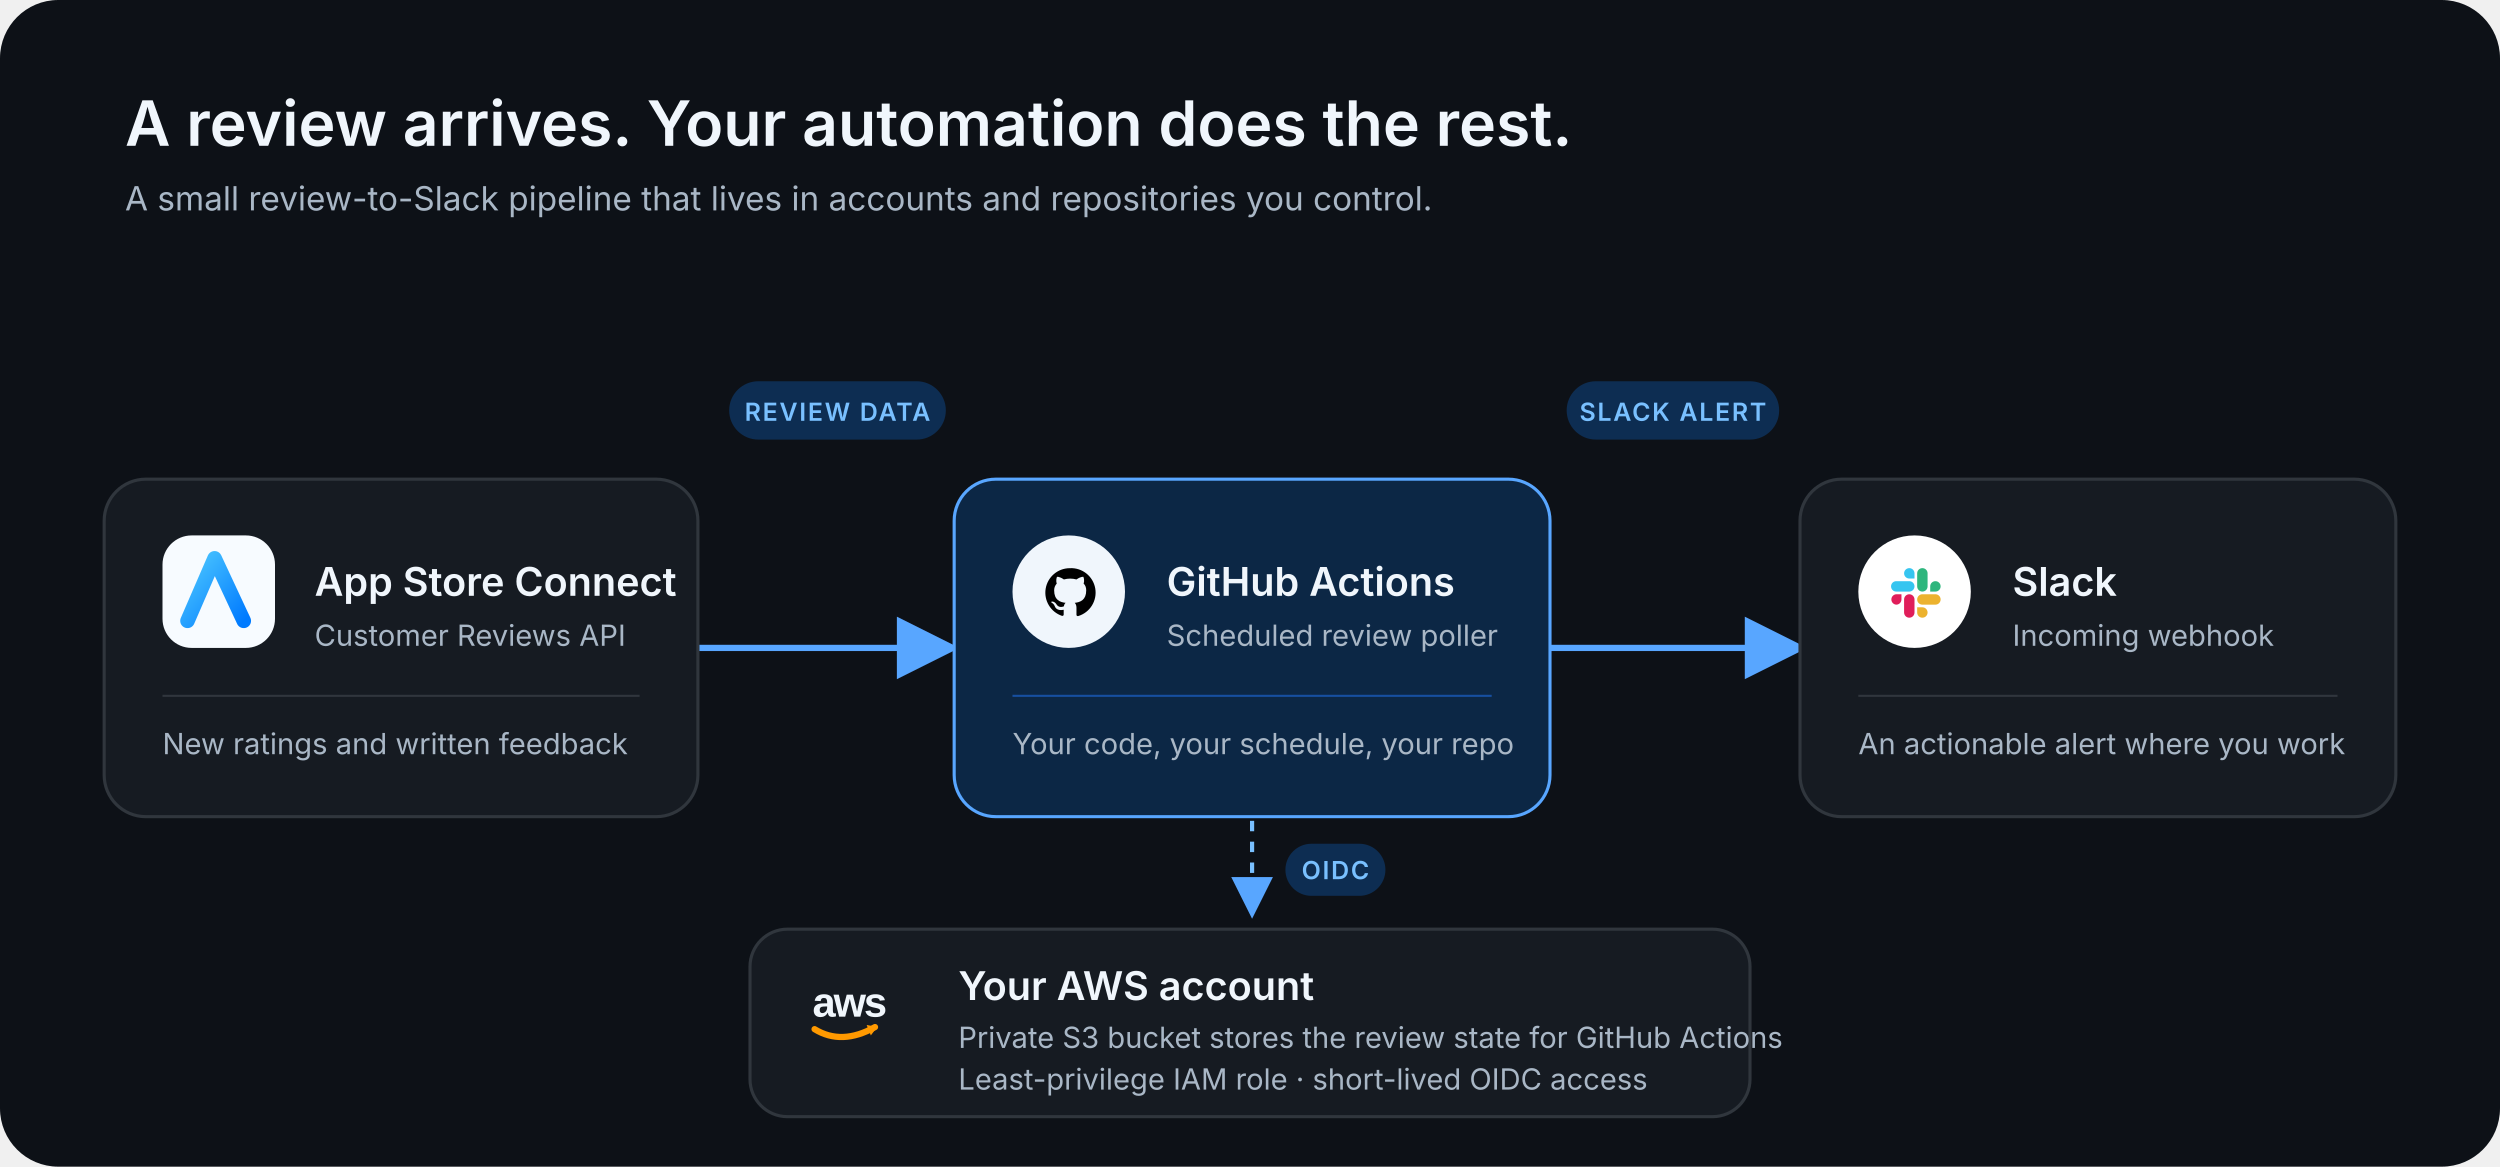
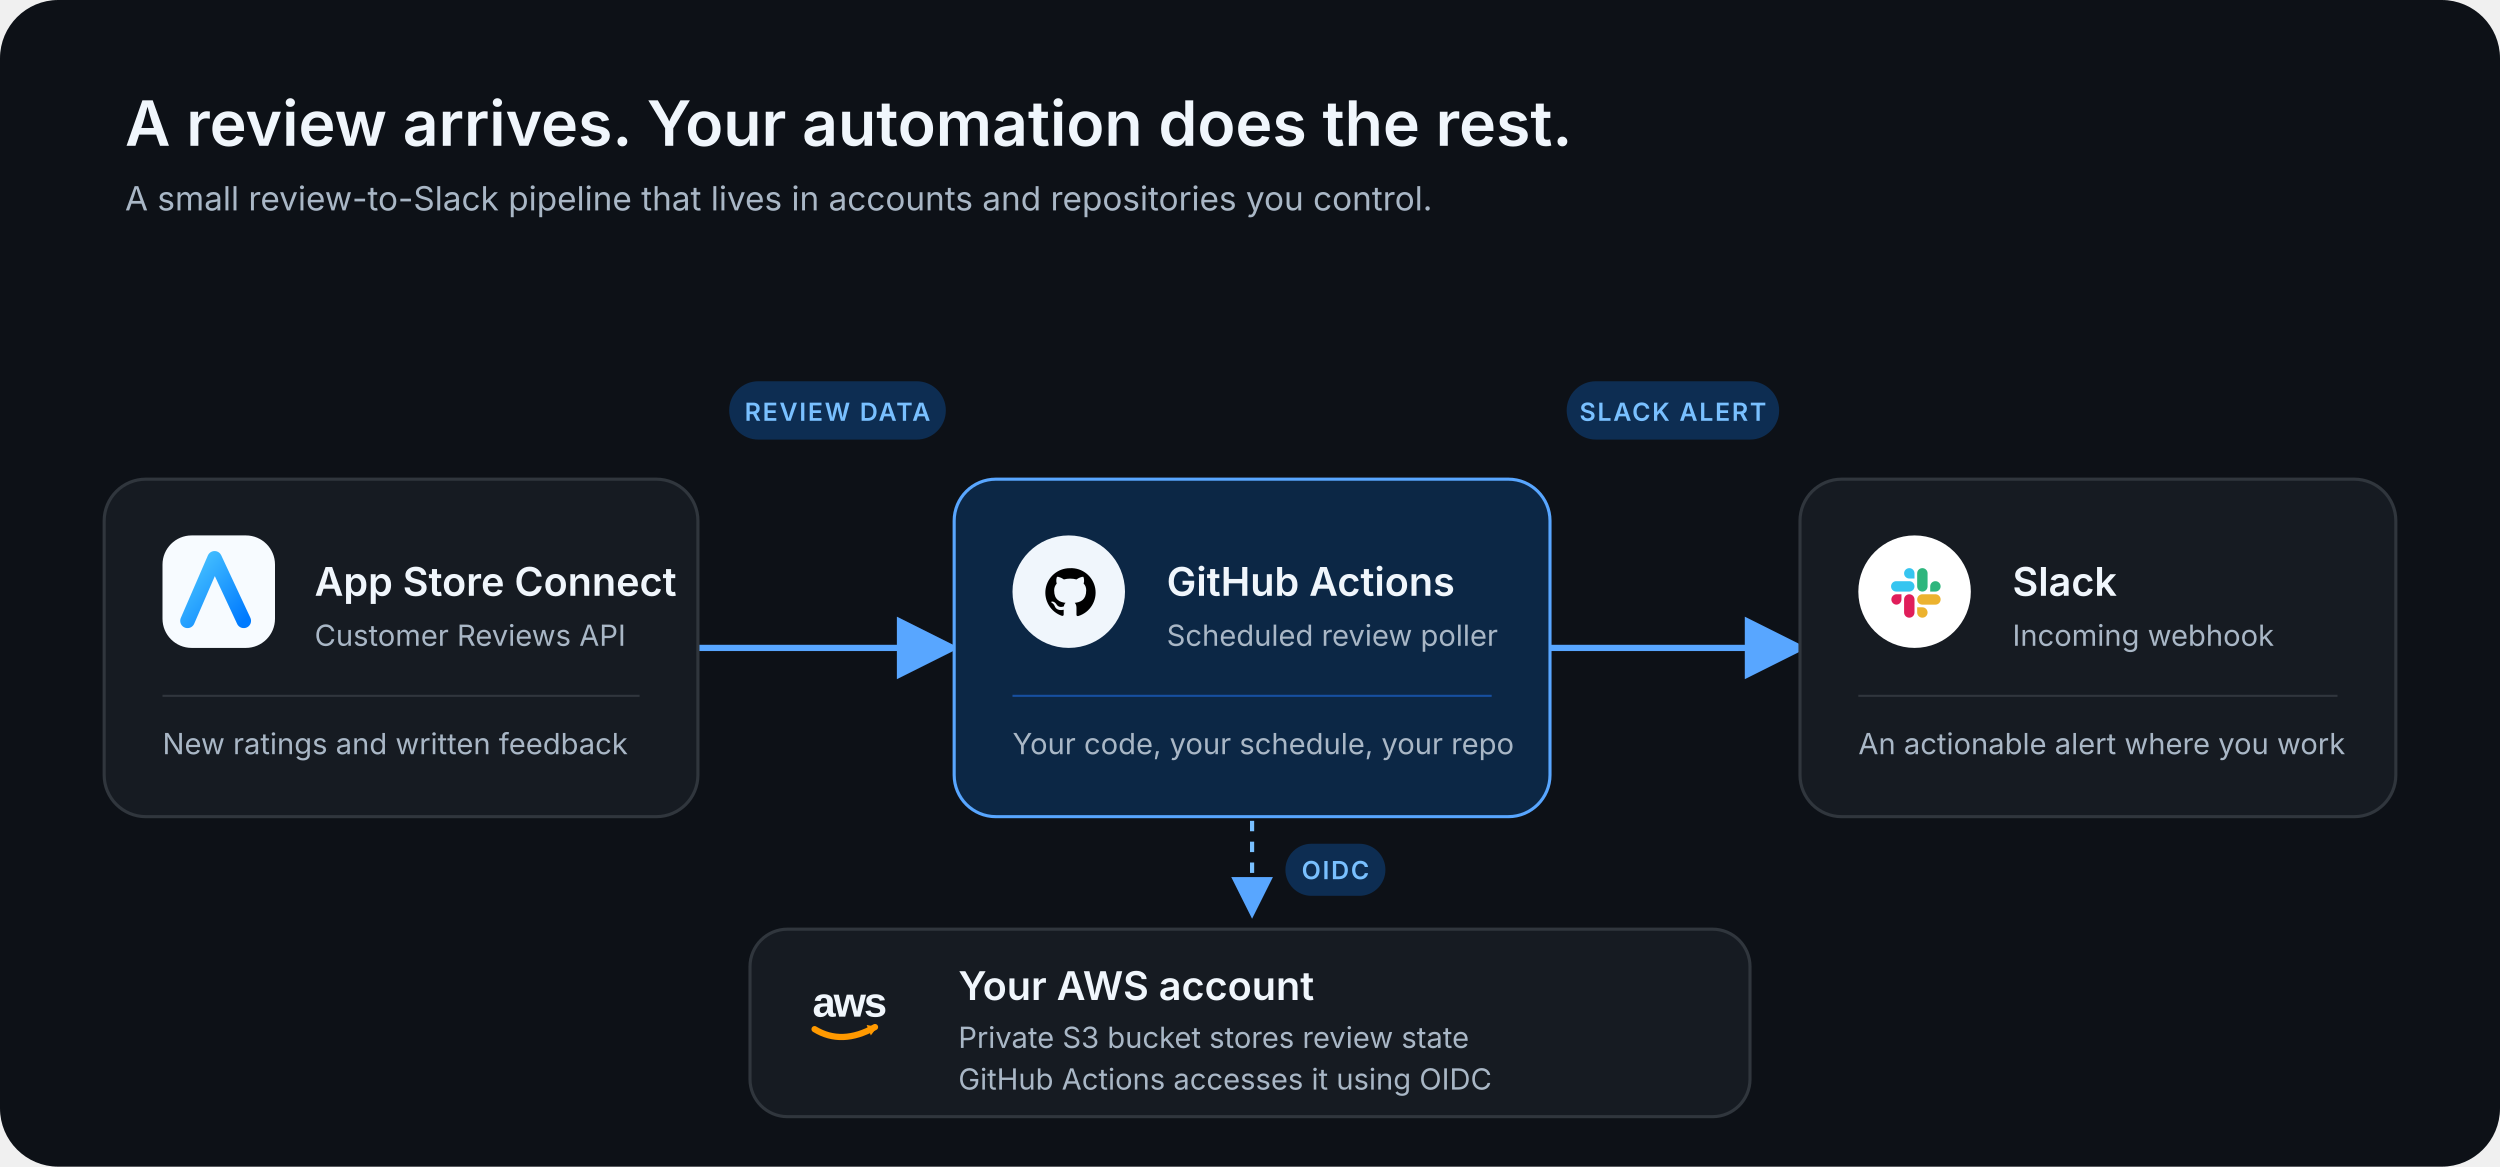
- <svg xmlns="http://www.w3.org/2000/svg" viewBox="0 0 1200 560" role="img" aria-labelledby="title description">
+ <svg xmlns="http://www.w3.org/2000/svg" width="1200" height="560" viewBox="0 0 1200 560" role="img" aria-labelledby="title description">
  <style>
    .title { font: 600 30px -apple-system, BlinkMacSystemFont, "Segoe UI", sans-serif; fill: #f0f6fc; }
    .sub { font: 400 16px -apple-system, BlinkMacSystemFont, "Segoe UI", sans-serif; fill: #a9b7c6; }
    .card { fill: #161b22; stroke: #30363d; stroke-width: 1.5; }
    .action-card { fill: #0c2745; stroke: #58a6ff; stroke-width: 1.5; }
    .label { font: 600 19px -apple-system, BlinkMacSystemFont, "Segoe UI", sans-serif; fill: #f0f6fc; }
    .detail { font: 400 14px -apple-system, BlinkMacSystemFont, "Segoe UI", sans-serif; fill: #a9b7c6; }
    .note { font: 600 12px -apple-system, BlinkMacSystemFont, "Segoe UI", sans-serif; letter-spacing: 0.8px; fill: #79c0ff; }
  </style>
  <defs>
    <linearGradient id="connect-blue" x1="0" x2="1" y1="0" y2="1">
      <stop offset="0" stop-color="#4cc7ff" />
      <stop offset="1" stop-color="#007aff" />
    </linearGradient>
    <marker id="arrow" markerWidth="10" markerHeight="10" refX="8.5" refY="5" orient="auto">
      <path d="M0 0L10 5L0 10Z" fill="#58a6ff" />
    </marker>
    <g id="github" fill="currentColor">
      <path d="M12 .7A11.3 11.3 0 0 0 8.4 22.7c.6.1.8-.3.8-.6v-2.2c-3.3.7-4-1.4-4-1.4-.5-1.4-1.3-1.7-1.3-1.7-1.1-.7.1-.7.1-.7 1.2.1 1.8 1.2 1.8 1.2 1.1 1.8 2.8 1.3 3.5 1 .1-.8.4-1.3.8-1.6-2.6-.3-5.3-1.3-5.3-5.8 0-1.3.5-2.3 1.2-3.1-.1-.3-.5-1.5.1-3.1 0 0 1-.3 3.2 1.2a11 11 0 0 1 5.8 0c2.2-1.5 3.2-1.2 3.2-1.2.6 1.6.2 2.8.1 3.1.8.8 1.2 1.8 1.2 3.1 0 4.5-2.7 5.5-5.3 5.8.4.4.8 1.1.8 2.2v3.3c0 .3.2.7.8.6A11.3 11.3 0 0 0 12 .7Z" />
    </g>
    <g id="slack">
      <path fill="#E01E5A" d="M2.471 11.318a1.474 1.474 0 0 1 0-2.942h1.47v1.47a1.474 1.474 0 0 1-1.47 1.472zm3.682-2.942a1.474 1.474 0 0 1 1.47 1.471v3.683a1.47 1.47 0 0 1-2.94 0V9.846a1.474 1.474 0 0 1 1.47-1.47z" />
      <path fill="#36C5F0" d="M4.683 2.471a1.47 1.47 0 1 1 2.94 0v1.47h-1.47a1.474 1.474 0 0 1-1.47-1.47zm2.94 3.682a1.474 1.474 0 0 1-1.47 1.47H2.47a1.47 1.47 0 0 1 0-2.94h3.684a1.474 1.474 0 0 1 1.47 1.47z" />
      <path fill="#2EB67D" d="M9.847 7.624a1.474 1.474 0 0 1-1.47-1.47V2.47a1.47 1.47 0 1 1 2.94 0v3.684a1.474 1.474 0 0 1-1.47 1.47zm3.682-2.941a1.47 1.47 0 0 1 0 2.94h-1.47v-1.47a1.474 1.474 0 0 1 1.47-1.47z" />
      <path fill="#ECB22E" d="M8.377 9.847a1.474 1.474 0 0 1 1.47-1.47h3.683a1.47 1.47 0 1 1 0 2.94H9.847a1.474 1.474 0 0 1-1.47-1.47zm2.94 3.682a1.47 1.47 0 0 1-2.94 0v-1.47h1.47a1.474 1.474 0 0 1 1.47 1.47z" />
    </g>
    <g id="aws-logo">
      <text x="0" y="16" font-family="Arial, sans-serif" font-size="20" font-weight="700" letter-spacing="-1" fill="#f0f6fc">aws</text>
      <path d="M1 22Q14 30 30 21" fill="none" stroke="#ff9900" stroke-width="3" stroke-linecap="round" />
      <path d="M26 20L31 21L28 25" fill="#ff9900" />
    </g>
  </defs>
  <rect width="1200" height="560" rx="28" fill="#0d1117" />
  <text x="60" y="70" class="title">A review arrives. Your automation does the rest.</text>
  <text x="60" y="101" class="sub">A small review-to-Slack pipeline that lives in accounts and repositories you control.</text>
  <g transform="translate(350 183)">
    <rect width="104" height="28" rx="14" fill="#0d2d52" />
    <text x="52" y="19" text-anchor="middle" class="note">REVIEW DATA</text>
  </g>
  <g transform="translate(752 183)">
    <rect width="102" height="28" rx="14" fill="#0d2d52" />
    <text x="51" y="19" text-anchor="middle" class="note">SLACK ALERT</text>
  </g>
  <path d="M335 311H456" stroke="#58a6ff" stroke-width="3" marker-end="url(#arrow)" />
  <path d="M744 311H863" stroke="#58a6ff" stroke-width="3" marker-end="url(#arrow)" />
  <g transform="translate(50 230)">
    <rect width="285" height="162" rx="20" class="card" />
    <rect x="28" y="27" width="54" height="54" rx="14" fill="#f7fbff" />
    <g transform="translate(39 36)" fill="none" stroke="url(#connect-blue)" stroke-width="7" stroke-linecap="round" stroke-linejoin="round">
      <path d="M1 32L14 2L28 32" />
      <path d="M6 21H23" />
    </g>
    <text x="101" y="56" class="label">App Store Connect</text>
    <text x="101" y="80" class="detail">Customer Reviews API</text>
    <path d="M28 104H257" stroke="#30363d" />
    <text x="28" y="132" class="detail">New ratings and written feedback</text>
  </g>
  <g transform="translate(458 230)">
    <rect width="286" height="162" rx="20" class="action-card" />
    <circle cx="55" cy="54" r="27" fill="#f0f6fc" />
    <g transform="translate(43 42) scale(1.04)" fill="#0d1117">
      <use href="#github" />
    </g>
    <text x="102" y="56" class="label">GitHub Actions</text>
    <text x="102" y="80" class="detail">Scheduled review poller</text>
    <path d="M28 104H258" stroke="#1f6feb" opacity=".55" />
    <text x="28" y="132" class="detail">Your code, your schedule, your repo</text>
  </g>
  <g transform="translate(864 230)">
    <rect width="286" height="162" rx="20" class="card" />
    <circle cx="55" cy="54" r="27" fill="#fff" />
    <g transform="translate(42 41) scale(1.7)">
      <use href="#slack" />
    </g>
    <text x="102" y="56" class="label">Slack</text>
    <text x="102" y="80" class="detail">Incoming webhook</text>
    <path d="M28 104H258" stroke="#30363d" />
    <text x="28" y="132" class="detail">An actionable alert where you work</text>
  </g>
  <path d="M601 394V438" stroke="#79c0ff" stroke-width="2" stroke-dasharray="5 5" marker-end="url(#arrow)" />
  <g transform="translate(617 405)">
    <rect width="48" height="25" rx="12.5" fill="#0d2d52" />
    <text x="24" y="17" text-anchor="middle" class="note">OIDC</text>
  </g>
  <g transform="translate(360 446)">
    <rect width="480" height="90" rx="18" class="card" />
    <g transform="translate(30 26)">
      <use href="#aws-logo" />
    </g>
    <text x="100" y="34" class="label">Your AWS account</text>
-     <text x="100" y="57" class="detail">Private S3 bucket stores the review state for GitHub Actions</text>
-     <text x="100" y="77" class="detail">Least-privilege IAM role · short-lived OIDC access</text>
+     <text x="100" y="57" class="detail">Private S3 bucket stores review state</text>
+     <text x="100" y="77" class="detail">GitHub Actions accesses it using OIDC</text>
  </g>
</svg>
